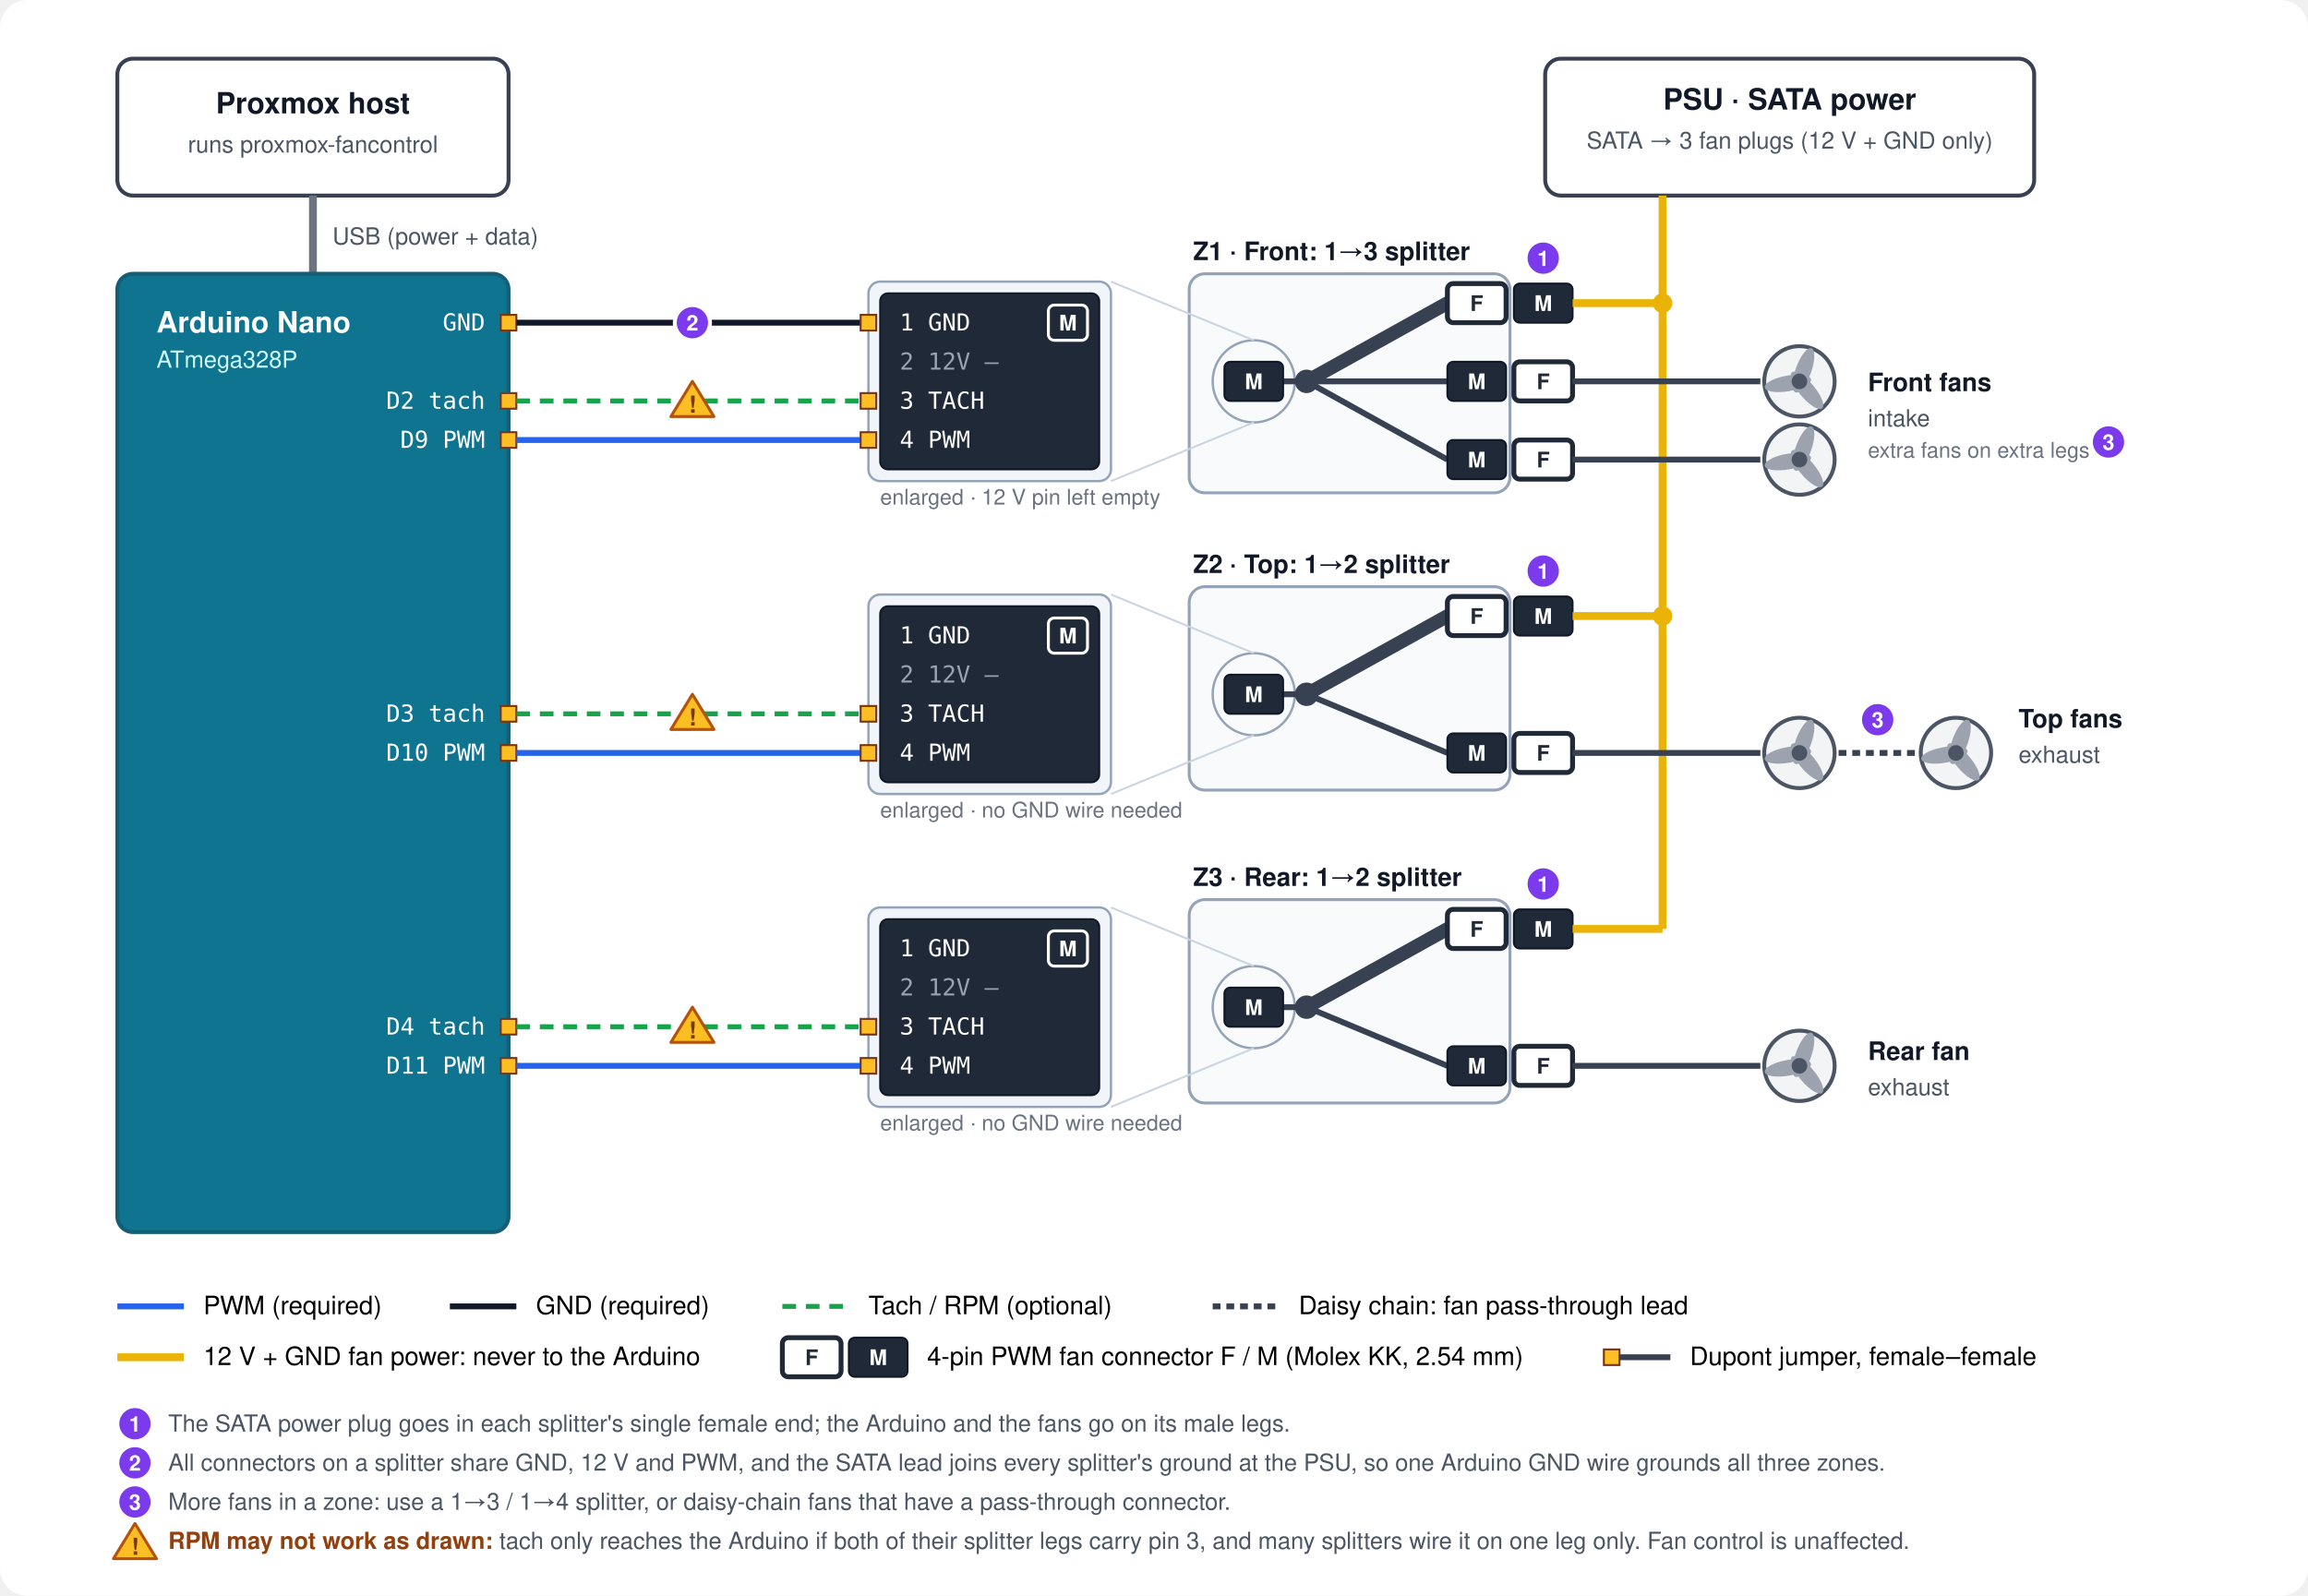
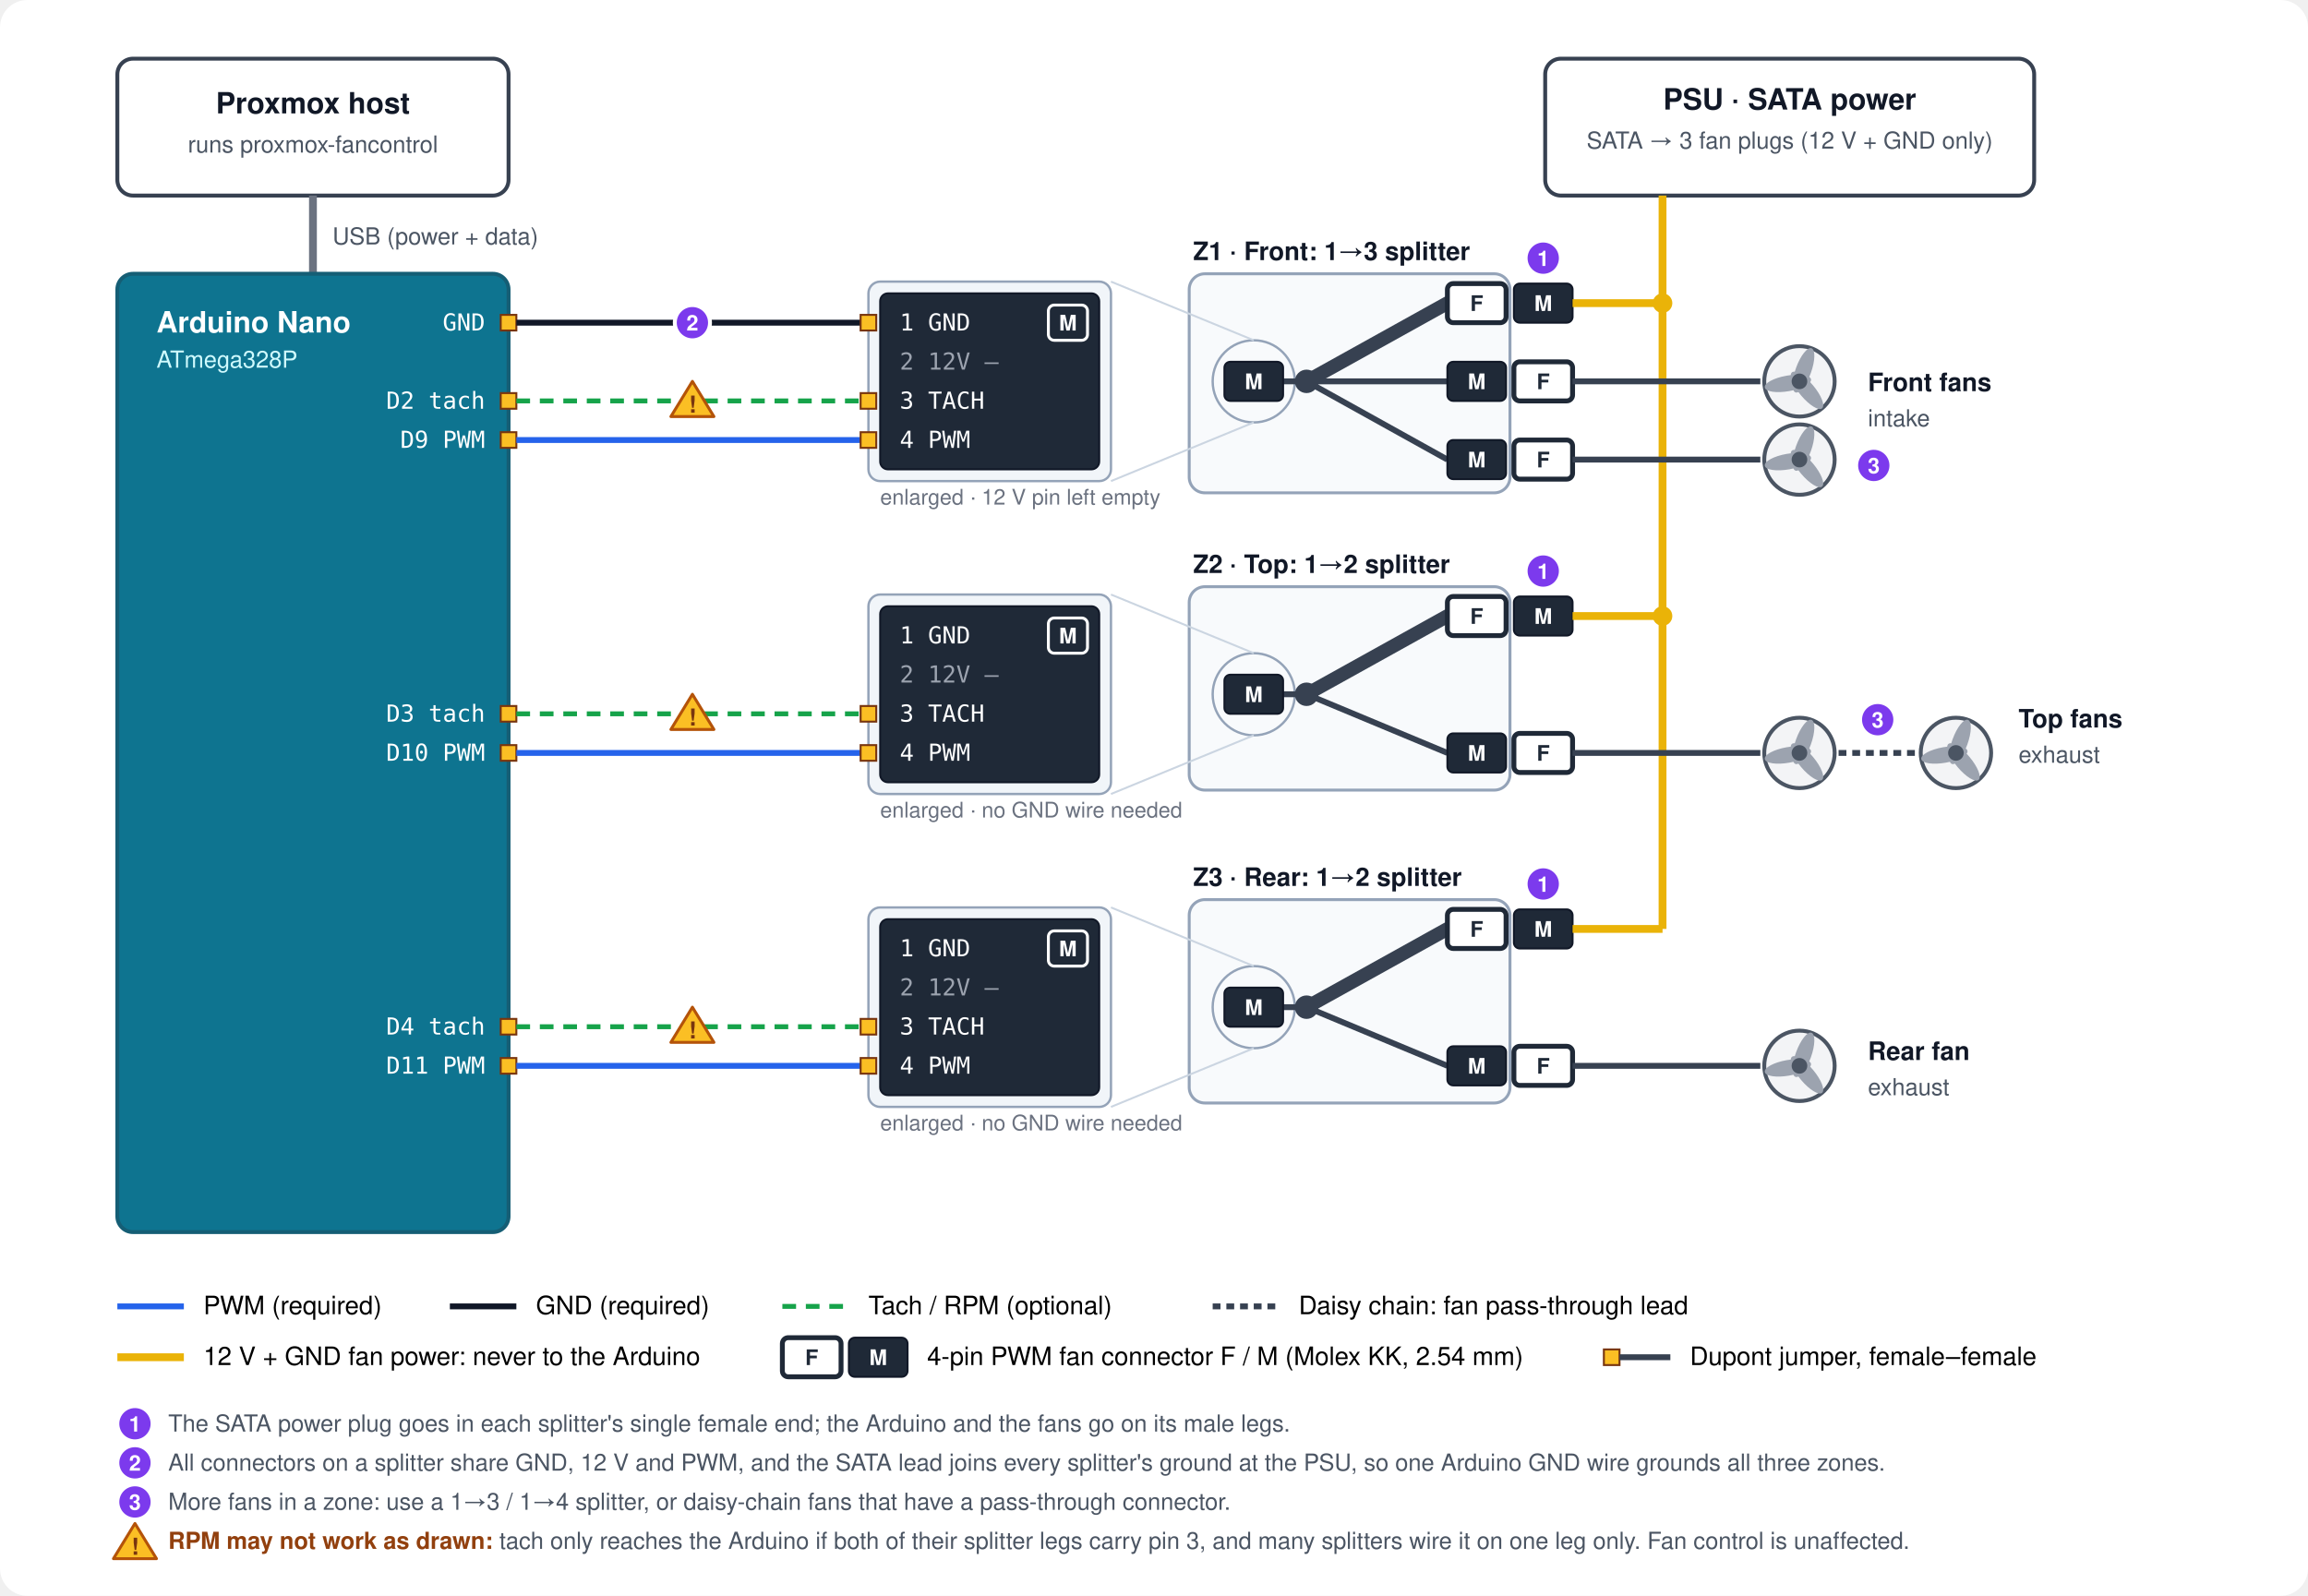
<svg xmlns="http://www.w3.org/2000/svg" width="1180" height="816" viewBox="0 0 1180 816" font-family="-apple-system, 'Segoe UI', Helvetica, Arial, sans-serif" font-size="13">
  <defs>
    <symbol id="fan" viewBox="-20 -20 40 40">
      <circle r="18" fill="#f3f4f6" stroke="#4b5563" stroke-width="2" />
      <g fill="#9ca3af">
        <ellipse rx="4" ry="12" transform="rotate(20) translate(0 -6)" />
        <ellipse rx="4" ry="12" transform="rotate(140) translate(0 -6)" />
        <ellipse rx="4" ry="12" transform="rotate(260) translate(0 -6)" />
      </g>
      <circle r="4" fill="#4b5563" />
    </symbol>
    <style>
      .box   { fill: #ffffff; stroke: #374151; stroke-width: 2; }
      .title { font-weight: 700; font-size: 15px; fill: #111827; }
      .sub   { fill: #4b5563; font-size: 12px; }
      .tiny  { fill: #6b7280; font-size: 11px; }
      .zone  { font-weight: 700; font-size: 13px; fill: #111827; }
      .pin   { fill: #ffffff; font-size: 12px; font-family: ui-monospace, Consolas, monospace; }
      .pinNC { fill: #9ca3af; font-size: 12px; font-family: ui-monospace, Consolas, monospace; }
      .pwm   { stroke: #2563eb; stroke-width: 3; fill: none; }
      .gnd   { stroke: #111827; stroke-width: 3; fill: none; }
      .tach  { stroke: #16a34a; stroke-width: 2.5; fill: none; stroke-dasharray: 7 5; }
      .v12   { stroke: #eab308; stroke-width: 4; fill: none; }
      .usb   { stroke: #6b7280; stroke-width: 4; fill: none; }
      .cable { stroke: #374151; stroke-width: 7; fill: none; stroke-linecap: round; }
      .leg   { stroke: #374151; stroke-width: 3; fill: none; }
      .conn  { fill: #1f2937; stroke: #111827; stroke-width: 1; }
      .zoom  { stroke: #cbd5e1; stroke-width: 1; fill: none; }
      .lens  { stroke: #94a3b8; stroke-width: 1.2; fill: none; }
      .detail { fill: #f1f5f9; stroke: #94a3b8; stroke-width: 1.2; }
      .splitter { fill: #f8fafc; stroke: #94a3b8; stroke-width: 1.5; }
      .warn path { fill: #fbbf24; stroke: #b45309; stroke-width: 1.5; stroke-linejoin: round; }
      .warn text { fill: #78350f; font-size: 12px; font-weight: 800; text-anchor: middle; }
      .fend  { fill: #ffffff; stroke: #1f2937; stroke-width: 2.5; }
      .mark circle { fill: #7c3aed; stroke: #ffffff; stroke-width: 2; }
      .mark text   { fill: #ffffff; font-size: 11px; font-weight: 700; text-anchor: middle; }
    </style>
  </defs>
  <rect x="0" y="0" width="1180" height="816" rx="14" fill="#ffffff" />
  <rect class="box" x="60" y="30" width="200" height="70" rx="8" />
  <text class="title" x="160" y="58" text-anchor="middle">Proxmox host</text>
  <text class="sub" x="160" y="78" text-anchor="middle">runs proxmox-fancontrol</text>
  <path class="usb" d="M160 100 V140" />
  <text class="sub" x="170" y="125">USB (power + data)</text>
  <rect x="60" y="140" width="200" height="490" rx="8" fill="#0e7490" stroke="#155e75" stroke-width="2" />
  <text x="80" y="170" font-weight="700" font-size="15" fill="#ffffff">Arduino Nano</text>
  <text x="80" y="188" font-size="12" fill="#cffafe">ATmega328P</text>
  <g font-family="ui-monospace, Consolas, monospace" font-size="12" fill="#ffffff" text-anchor="end">
    <text x="248" y="209">D2  tach</text>
    <text x="248" y="229">D9  PWM</text>
    <text x="248" y="369">D3  tach</text>
    <text x="248" y="389">D10 PWM</text>
    <text x="248" y="529">D4  tach</text>
    <text x="248" y="549">D11 PWM</text>
    <text x="248" y="169">GND</text>
  </g>
  <g fill="#fbbf24" stroke="#78350f" stroke-width="1">
    <rect x="256" y="201" width="8" height="8" />
    <rect x="256" y="221" width="8" height="8" />
    <rect x="256" y="361" width="8" height="8" />
    <rect x="256" y="381" width="8" height="8" />
    <rect x="256" y="521" width="8" height="8" />
    <rect x="256" y="541" width="8" height="8" />
    <rect x="256" y="161" width="8" height="8" />
  </g>
  <path class="tach" d="M264 205 H444" />
  <path class="pwm" d="M264 225 H444" />
  <path class="tach" d="M264 365 H444" />
  <path class="pwm" d="M264 385 H444" />
  <path class="tach" d="M264 525 H444" />
  <path class="pwm" d="M264 545 H444" />
  <path class="gnd" d="M264 165 H444" />
  <rect class="detail" x="444" y="144" width="124" height="102" rx="6" />
  <rect class="detail" x="444" y="304" width="124" height="102" rx="6" />
  <rect class="detail" x="444" y="464" width="124" height="102" rx="6" />
  <g fill="#fbbf24" stroke="#78350f" stroke-width="1">
    <rect x="440" y="161" width="8" height="8" />
    <rect x="440" y="201" width="8" height="8" />
    <rect x="440" y="221" width="8" height="8" />
    <rect x="440" y="361" width="8" height="8" />
    <rect x="440" y="381" width="8" height="8" />
    <rect x="440" y="521" width="8" height="8" />
    <rect x="440" y="541" width="8" height="8" />
  </g>
  <rect class="conn" x="450" y="150" width="112" height="90" rx="4" />
  <rect class="conn" x="450" y="310" width="112" height="90" rx="4" />
  <rect class="conn" x="450" y="470" width="112" height="90" rx="4" />
  <g>
    <text class="pin" x="460" y="169">1 GND</text>
    <text class="pinNC" x="460" y="189">2 12V  —</text>
    <text class="pin" x="460" y="209">3 TACH</text>
    <text class="pin" x="460" y="229">4 PWM</text>
    <text class="pin" x="460" y="329">1 GND</text>
    <text class="pinNC" x="460" y="349">2 12V  —</text>
    <text class="pin" x="460" y="369">3 TACH</text>
    <text class="pin" x="460" y="389">4 PWM</text>
    <text class="pin" x="460" y="489">1 GND</text>
    <text class="pinNC" x="460" y="509">2 12V  —</text>
    <text class="pin" x="460" y="529">3 TACH</text>
    <text class="pin" x="460" y="549">4 PWM</text>
  </g>
  <text class="tiny" x="450" y="258">enlarged · 12 V pin left empty</text>
  <text class="tiny" x="450" y="418">enlarged · no GND wire needed</text>
  <text class="tiny" x="450" y="578">enlarged · no GND wire needed</text>
  <rect class="splitter" x="608" y="140" width="164" height="112" rx="8" />
  <text class="zone" x="610" y="133">Z1 · Front: 1→3 splitter</text>
  <rect class="splitter" x="608" y="300" width="164" height="104" rx="8" />
  <text class="zone" x="610" y="293">Z2 · Top: 1→2 splitter</text>
  <rect class="splitter" x="608" y="460" width="164" height="104" rx="8" />
  <text class="zone" x="610" y="453">Z3 · Rear: 1→2 splitter</text>
  <circle class="lens" cx="641" cy="195" r="21" />
  <path class="zoom" d="M568 144 L641 174 M568 246 L641 216" />
  <path class="leg" d="M656 195 H668" />
  <rect class="conn" x="626" y="185" width="30" height="20" rx="3" />
  <text x="641" y="199" fill="#ffffff" font-size="11" font-weight="700" text-anchor="middle">M</text>
  <rect x="536" y="156" width="20" height="18" rx="3" fill="none" stroke="#ffffff" stroke-width="1.5" />
  <text x="546" y="169" fill="#ffffff" font-size="11" font-weight="700" text-anchor="middle">M</text>
  <circle cx="668" cy="195" r="6" fill="#374151" />
  <path class="cable" d="M668 195 L740 155" />
  <path class="leg" d="M668 195 H740 M668 195 L740 235" />
  <circle class="lens" cx="641" cy="355" r="21" />
  <path class="zoom" d="M568 304 L641 334 M568 406 L641 376" />
  <path class="leg" d="M656 355 H668" />
  <rect class="conn" x="626" y="345" width="30" height="20" rx="3" />
  <text x="641" y="359" fill="#ffffff" font-size="11" font-weight="700" text-anchor="middle">M</text>
  <rect x="536" y="316" width="20" height="18" rx="3" fill="none" stroke="#ffffff" stroke-width="1.5" />
  <text x="546" y="329" fill="#ffffff" font-size="11" font-weight="700" text-anchor="middle">M</text>
  <circle cx="668" cy="355" r="6" fill="#374151" />
  <path class="cable" d="M668 355 L740 315" />
  <path class="leg" d="M668 355 L740 385" />
  <circle class="lens" cx="641" cy="515" r="21" />
  <path class="zoom" d="M568 464 L641 494 M568 566 L641 536" />
  <path class="leg" d="M656 515 H668" />
  <rect class="conn" x="626" y="505" width="30" height="20" rx="3" />
  <text x="641" y="519" fill="#ffffff" font-size="11" font-weight="700" text-anchor="middle">M</text>
  <rect x="536" y="476" width="20" height="18" rx="3" fill="none" stroke="#ffffff" stroke-width="1.5" />
  <text x="546" y="489" fill="#ffffff" font-size="11" font-weight="700" text-anchor="middle">M</text>
  <circle cx="668" cy="515" r="6" fill="#374151" />
  <path class="cable" d="M668 515 L740 475" />
  <path class="leg" d="M668 515 L740 545" />
  <rect class="fend" x="740" y="145" width="30" height="20" rx="3" />
  <text x="755" y="159" fill="#1f2937" font-size="11" font-weight="700" text-anchor="middle">F</text>
  <rect class="conn" x="774" y="145" width="30" height="20" rx="3" />
  <text x="789" y="159" fill="#ffffff" font-size="11" font-weight="700" text-anchor="middle">M</text>
  <rect class="fend" x="740" y="305" width="30" height="20" rx="3" />
  <text x="755" y="319" fill="#1f2937" font-size="11" font-weight="700" text-anchor="middle">F</text>
  <rect class="conn" x="774" y="305" width="30" height="20" rx="3" />
  <text x="789" y="319" fill="#ffffff" font-size="11" font-weight="700" text-anchor="middle">M</text>
  <rect class="fend" x="740" y="465" width="30" height="20" rx="3" />
  <text x="755" y="479" fill="#1f2937" font-size="11" font-weight="700" text-anchor="middle">F</text>
  <rect class="conn" x="774" y="465" width="30" height="20" rx="3" />
  <text x="789" y="479" fill="#ffffff" font-size="11" font-weight="700" text-anchor="middle">M</text>
  <rect class="conn" x="740" y="185" width="30" height="20" rx="3" />
  <text x="755" y="199" fill="#ffffff" font-size="11" font-weight="700" text-anchor="middle">M</text>
  <rect class="fend" x="774" y="185" width="30" height="20" rx="3" />
  <text x="789" y="199" fill="#1f2937" font-size="11" font-weight="700" text-anchor="middle">F</text>
  <rect class="conn" x="740" y="225" width="30" height="20" rx="3" />
  <text x="755" y="239" fill="#ffffff" font-size="11" font-weight="700" text-anchor="middle">M</text>
  <rect class="fend" x="774" y="225" width="30" height="20" rx="3" />
  <text x="789" y="239" fill="#1f2937" font-size="11" font-weight="700" text-anchor="middle">F</text>
  <rect class="conn" x="740" y="375" width="30" height="20" rx="3" />
  <text x="755" y="389" fill="#ffffff" font-size="11" font-weight="700" text-anchor="middle">M</text>
  <rect class="fend" x="774" y="375" width="30" height="20" rx="3" />
  <text x="789" y="389" fill="#1f2937" font-size="11" font-weight="700" text-anchor="middle">F</text>
  <rect class="conn" x="740" y="535" width="30" height="20" rx="3" />
  <text x="755" y="549" fill="#ffffff" font-size="11" font-weight="700" text-anchor="middle">M</text>
  <rect class="fend" x="774" y="535" width="30" height="20" rx="3" />
  <text x="789" y="549" fill="#1f2937" font-size="11" font-weight="700" text-anchor="middle">F</text>
  <rect class="box" x="790" y="30" width="250" height="70" rx="8" />
  <text class="title" x="915" y="56" text-anchor="middle">PSU · SATA power</text>
  <text class="sub" x="915" y="76" text-anchor="middle">SATA → 3 fan plugs (12 V + GND only)</text>
  <path class="v12" d="M850 100 V475" />
  <path class="v12" d="M804 155 H850 M804 315 H850 M804 475 H850" />
  <circle cx="850" cy="155" r="5" fill="#eab308" />
  <circle cx="850" cy="315" r="5" fill="#eab308" />
  <path class="leg" d="M804 195 H900 M804 235 H900" />
  <use href="#fan" x="900" y="175" width="40" height="40" />
  <use href="#fan" x="900" y="215" width="40" height="40" />
  <text class="zone" x="955" y="200">Front fans</text>
  <text class="sub" x="955" y="218">intake</text>
-   <text class="tiny" x="955" y="234">extra fans on extra legs</text>
  <path class="leg" d="M804 385 H900" />
  <use href="#fan" x="900" y="365" width="40" height="40" />
  <path class="leg" d="M940 385 H980" stroke-dasharray="4 3" />
  <use href="#fan" x="980" y="365" width="40" height="40" />
  <text class="zone" x="1032" y="372">Top fans</text>
  <text class="sub" x="1032" y="390">exhaust</text>
  <path class="leg" d="M804 545 H900" />
  <use href="#fan" x="900" y="525" width="40" height="40" />
  <text class="zone" x="955" y="542">Rear fan</text>
  <text class="sub" x="955" y="560">exhaust</text>
  <g class="mark">
    <circle cx="789" cy="132" r="9" />
    <text x="789" y="136">1</text>
  </g>
  <g class="mark">
    <circle cx="789" cy="292" r="9" />
    <text x="789" y="296">1</text>
  </g>
  <g class="mark">
    <circle cx="789" cy="452" r="9" />
    <text x="789" y="456">1</text>
  </g>
  <g class="mark">
    <circle cx="354" cy="165" r="9" />
    <text x="354" y="169">2</text>
  </g>
  <g class="warn">
    <path d="M354 195 L365 213 L343 213 Z" />
    <text x="354" y="211">!</text>
  </g>
  <g class="warn">
    <path d="M354 355 L365 373 L343 373 Z" />
    <text x="354" y="371">!</text>
  </g>
  <g class="warn">
    <path d="M354 515 L365 533 L343 533 Z" />
    <text x="354" y="531">!</text>
  </g>
  <g class="mark">
-     <circle cx="1078" cy="226" r="9" />
-     <text x="1078" y="230">3</text>
+     <circle cx="958" cy="238" r="9" />
+     <text x="958" y="242">3</text>
  </g>
  <g class="mark">
    <circle cx="960" cy="368" r="9" />
    <text x="960" y="372">3</text>
  </g>
  <g transform="translate(60 668)">
    <path class="pwm" d="M0 0 H34" />
    <text x="44" y="4">PWM (required)</text>
    <path class="gnd" d="M170 0 H204" />
    <text x="214" y="4">GND (required)</text>
    <path class="tach" d="M340 0 H374" />
    <text x="384" y="4">Tach / RPM (optional)</text>
    <path class="leg" d="M560 0 H594" stroke-dasharray="4 3" />
    <text x="604" y="4">Daisy chain: fan pass-through lead</text>
    <path class="v12" d="M0 26 H34" />
    <text x="44" y="30">12 V + GND fan power: never to the Arduino</text>
    <rect class="fend" x="340" y="16" width="30" height="20" rx="3" />
    <text x="355" y="30" fill="#1f2937" font-size="11" font-weight="700" text-anchor="middle">F</text>
    <rect class="conn" x="374" y="16" width="30" height="20" rx="3" />
    <text x="389" y="30" fill="#ffffff" font-size="11" font-weight="700" text-anchor="middle">M</text>
    <text x="414" y="30">4-pin PWM fan connector F / M (Molex KK, 2.54 mm)</text>
    <rect x="760" y="22" width="8" height="8" fill="#fbbf24" stroke="#78350f" stroke-width="1" />
    <path class="leg" d="M768 26 H794" />
    <text x="804" y="30">Dupont jumper, female–female</text>
  </g>
  <g class="mark">
    <circle cx="69" cy="728" r="9" />
    <text x="69" y="732">1</text>
  </g>
  <text class="sub" x="86" y="732">The SATA power plug goes in each splitter's single female end; the Arduino and the fans go on its male legs.</text>
  <g class="mark">
    <circle cx="69" cy="748" r="9" />
    <text x="69" y="752">2</text>
  </g>
  <text class="sub" x="86" y="752">All connectors on a splitter share GND, 12 V and PWM, and the SATA lead joins every splitter's ground at the PSU, so one Arduino GND wire grounds all three zones.</text>
  <g class="mark">
    <circle cx="69" cy="768" r="9" />
    <text x="69" y="772">3</text>
  </g>
  <text class="sub" x="86" y="772">More fans in a zone: use a 1→3 / 1→4 splitter, or daisy-chain fans that have a pass-through connector.</text>
  <g class="warn">
    <path d="M69 779 L80 797 L58 797 Z" />
    <text x="69" y="795">!</text>
  </g>
  <text class="sub" x="86" y="792">
    <tspan font-weight="700" fill="#92400e">RPM may not work as drawn:</tspan> tach only reaches the Arduino if both of their splitter legs carry pin 3, and many splitters wire it on one leg only. Fan control is unaffected.</text>
</svg>
